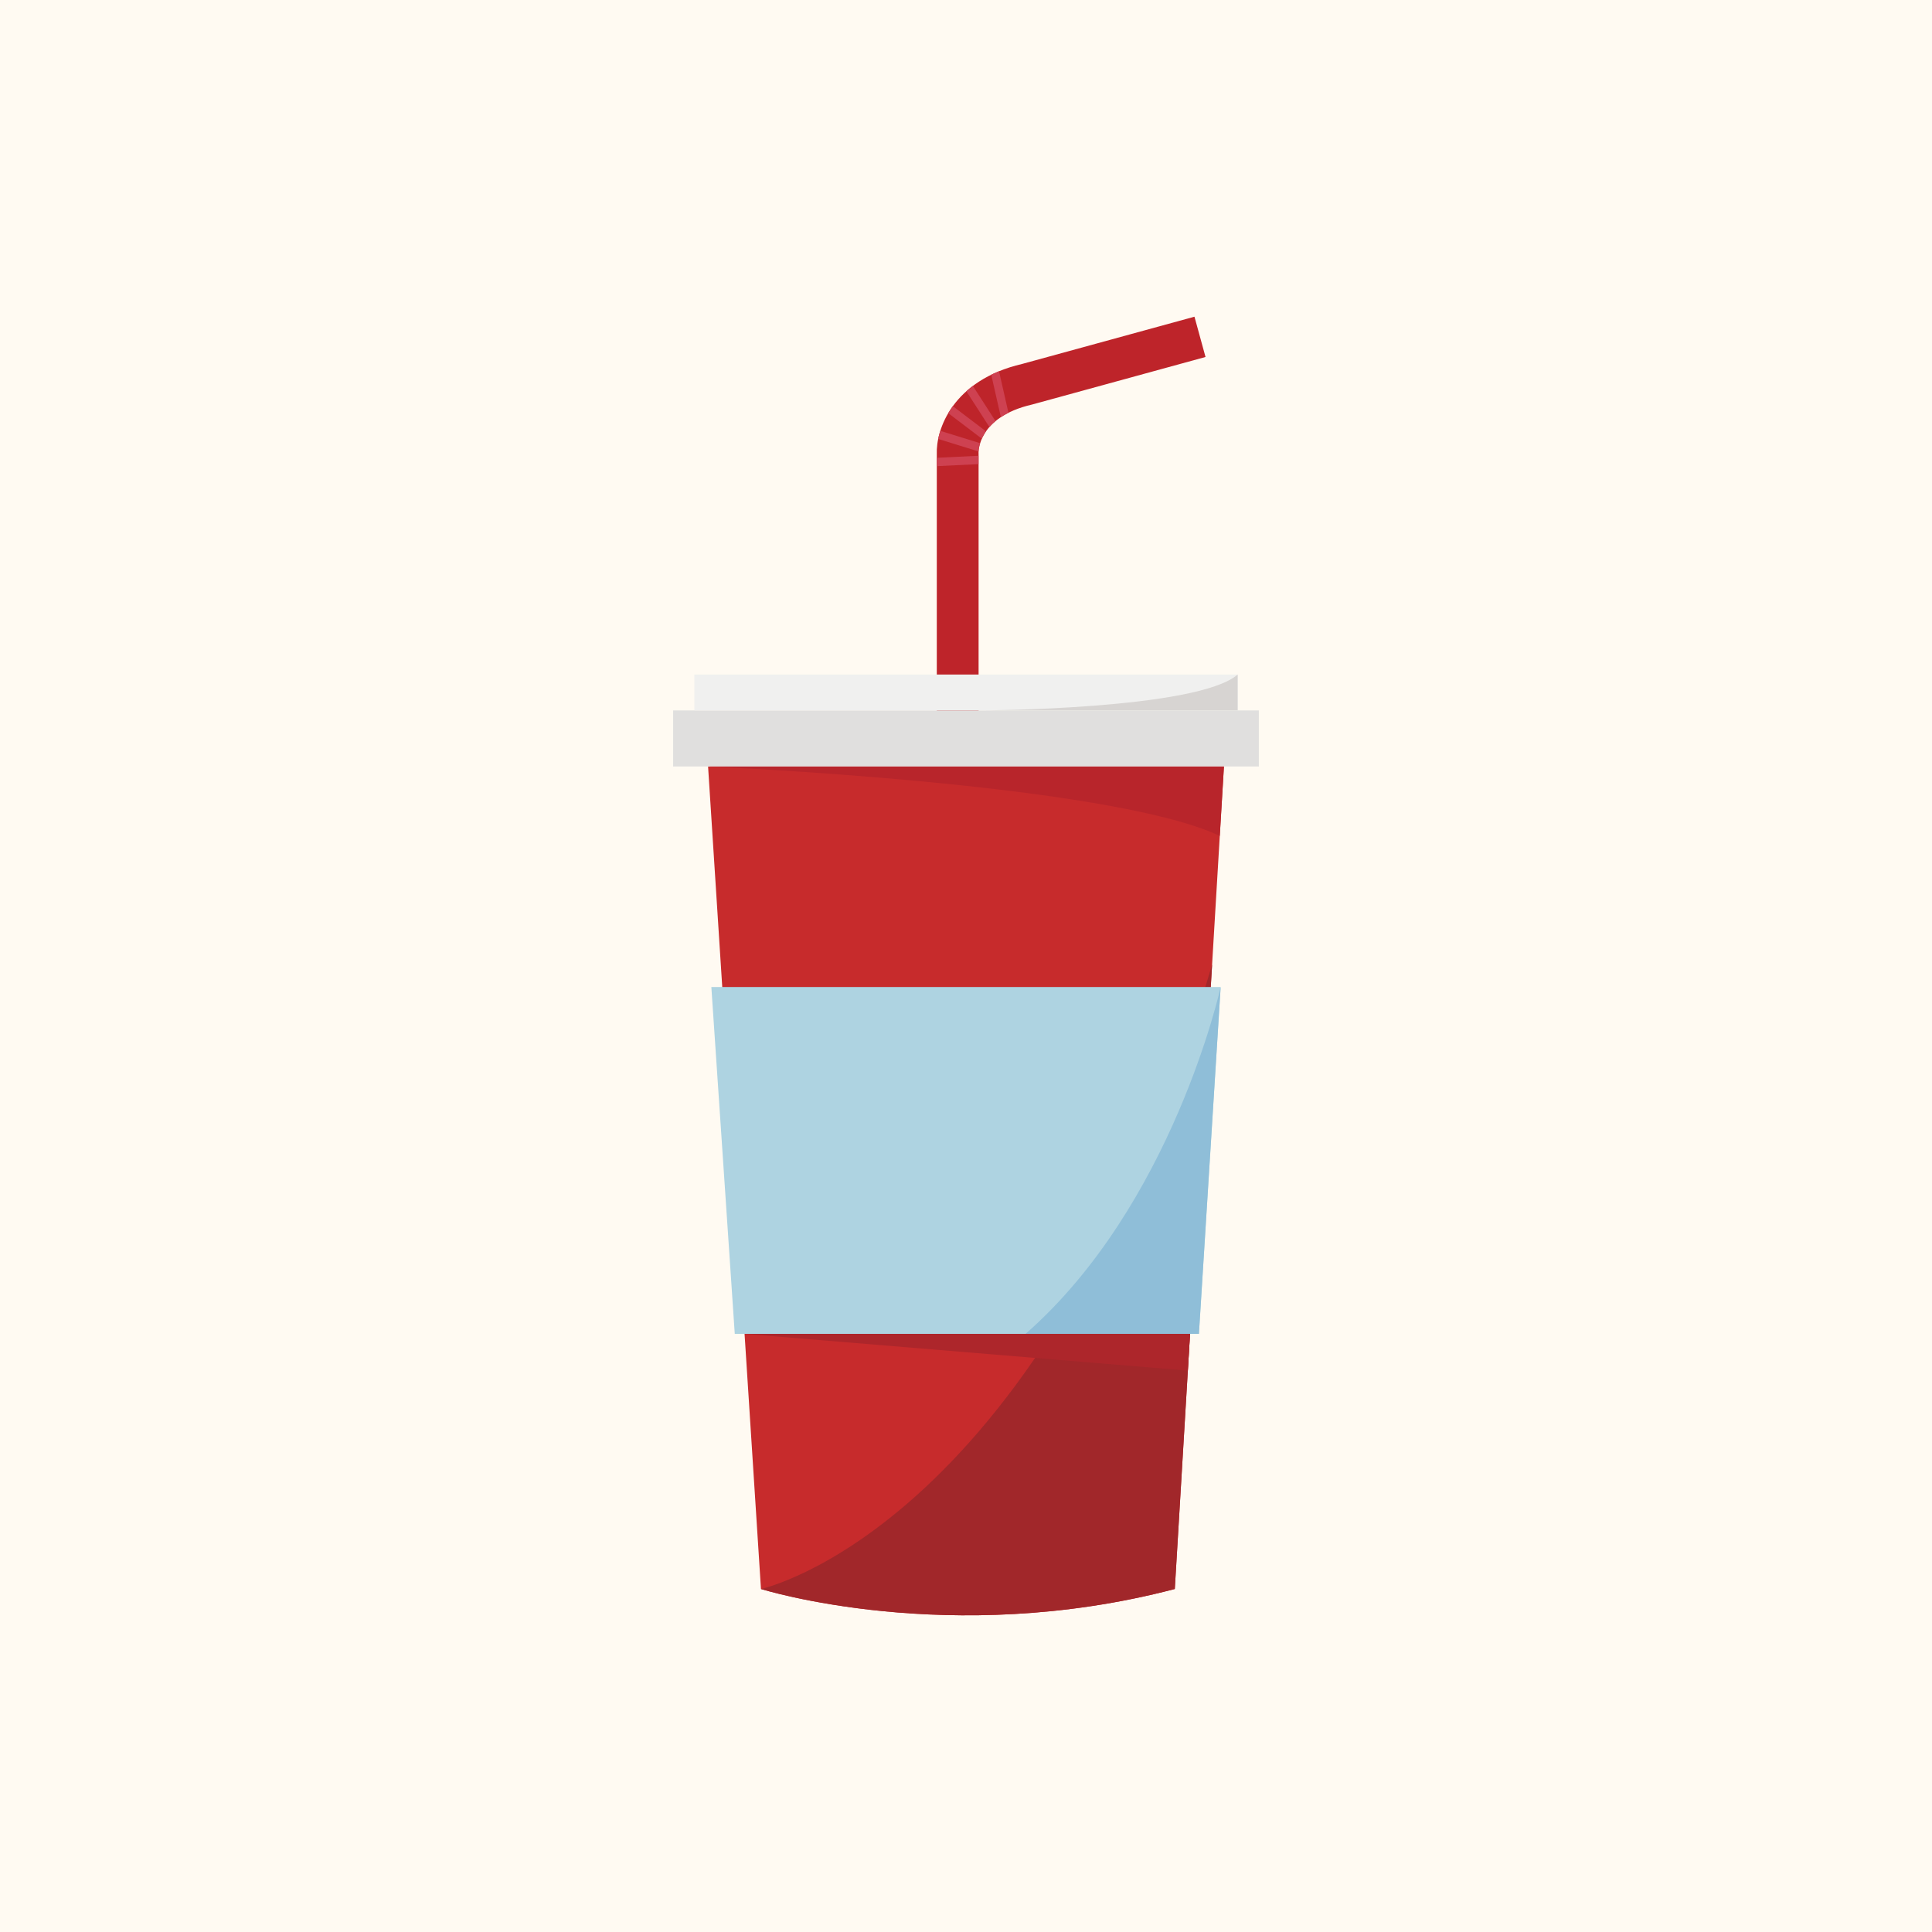
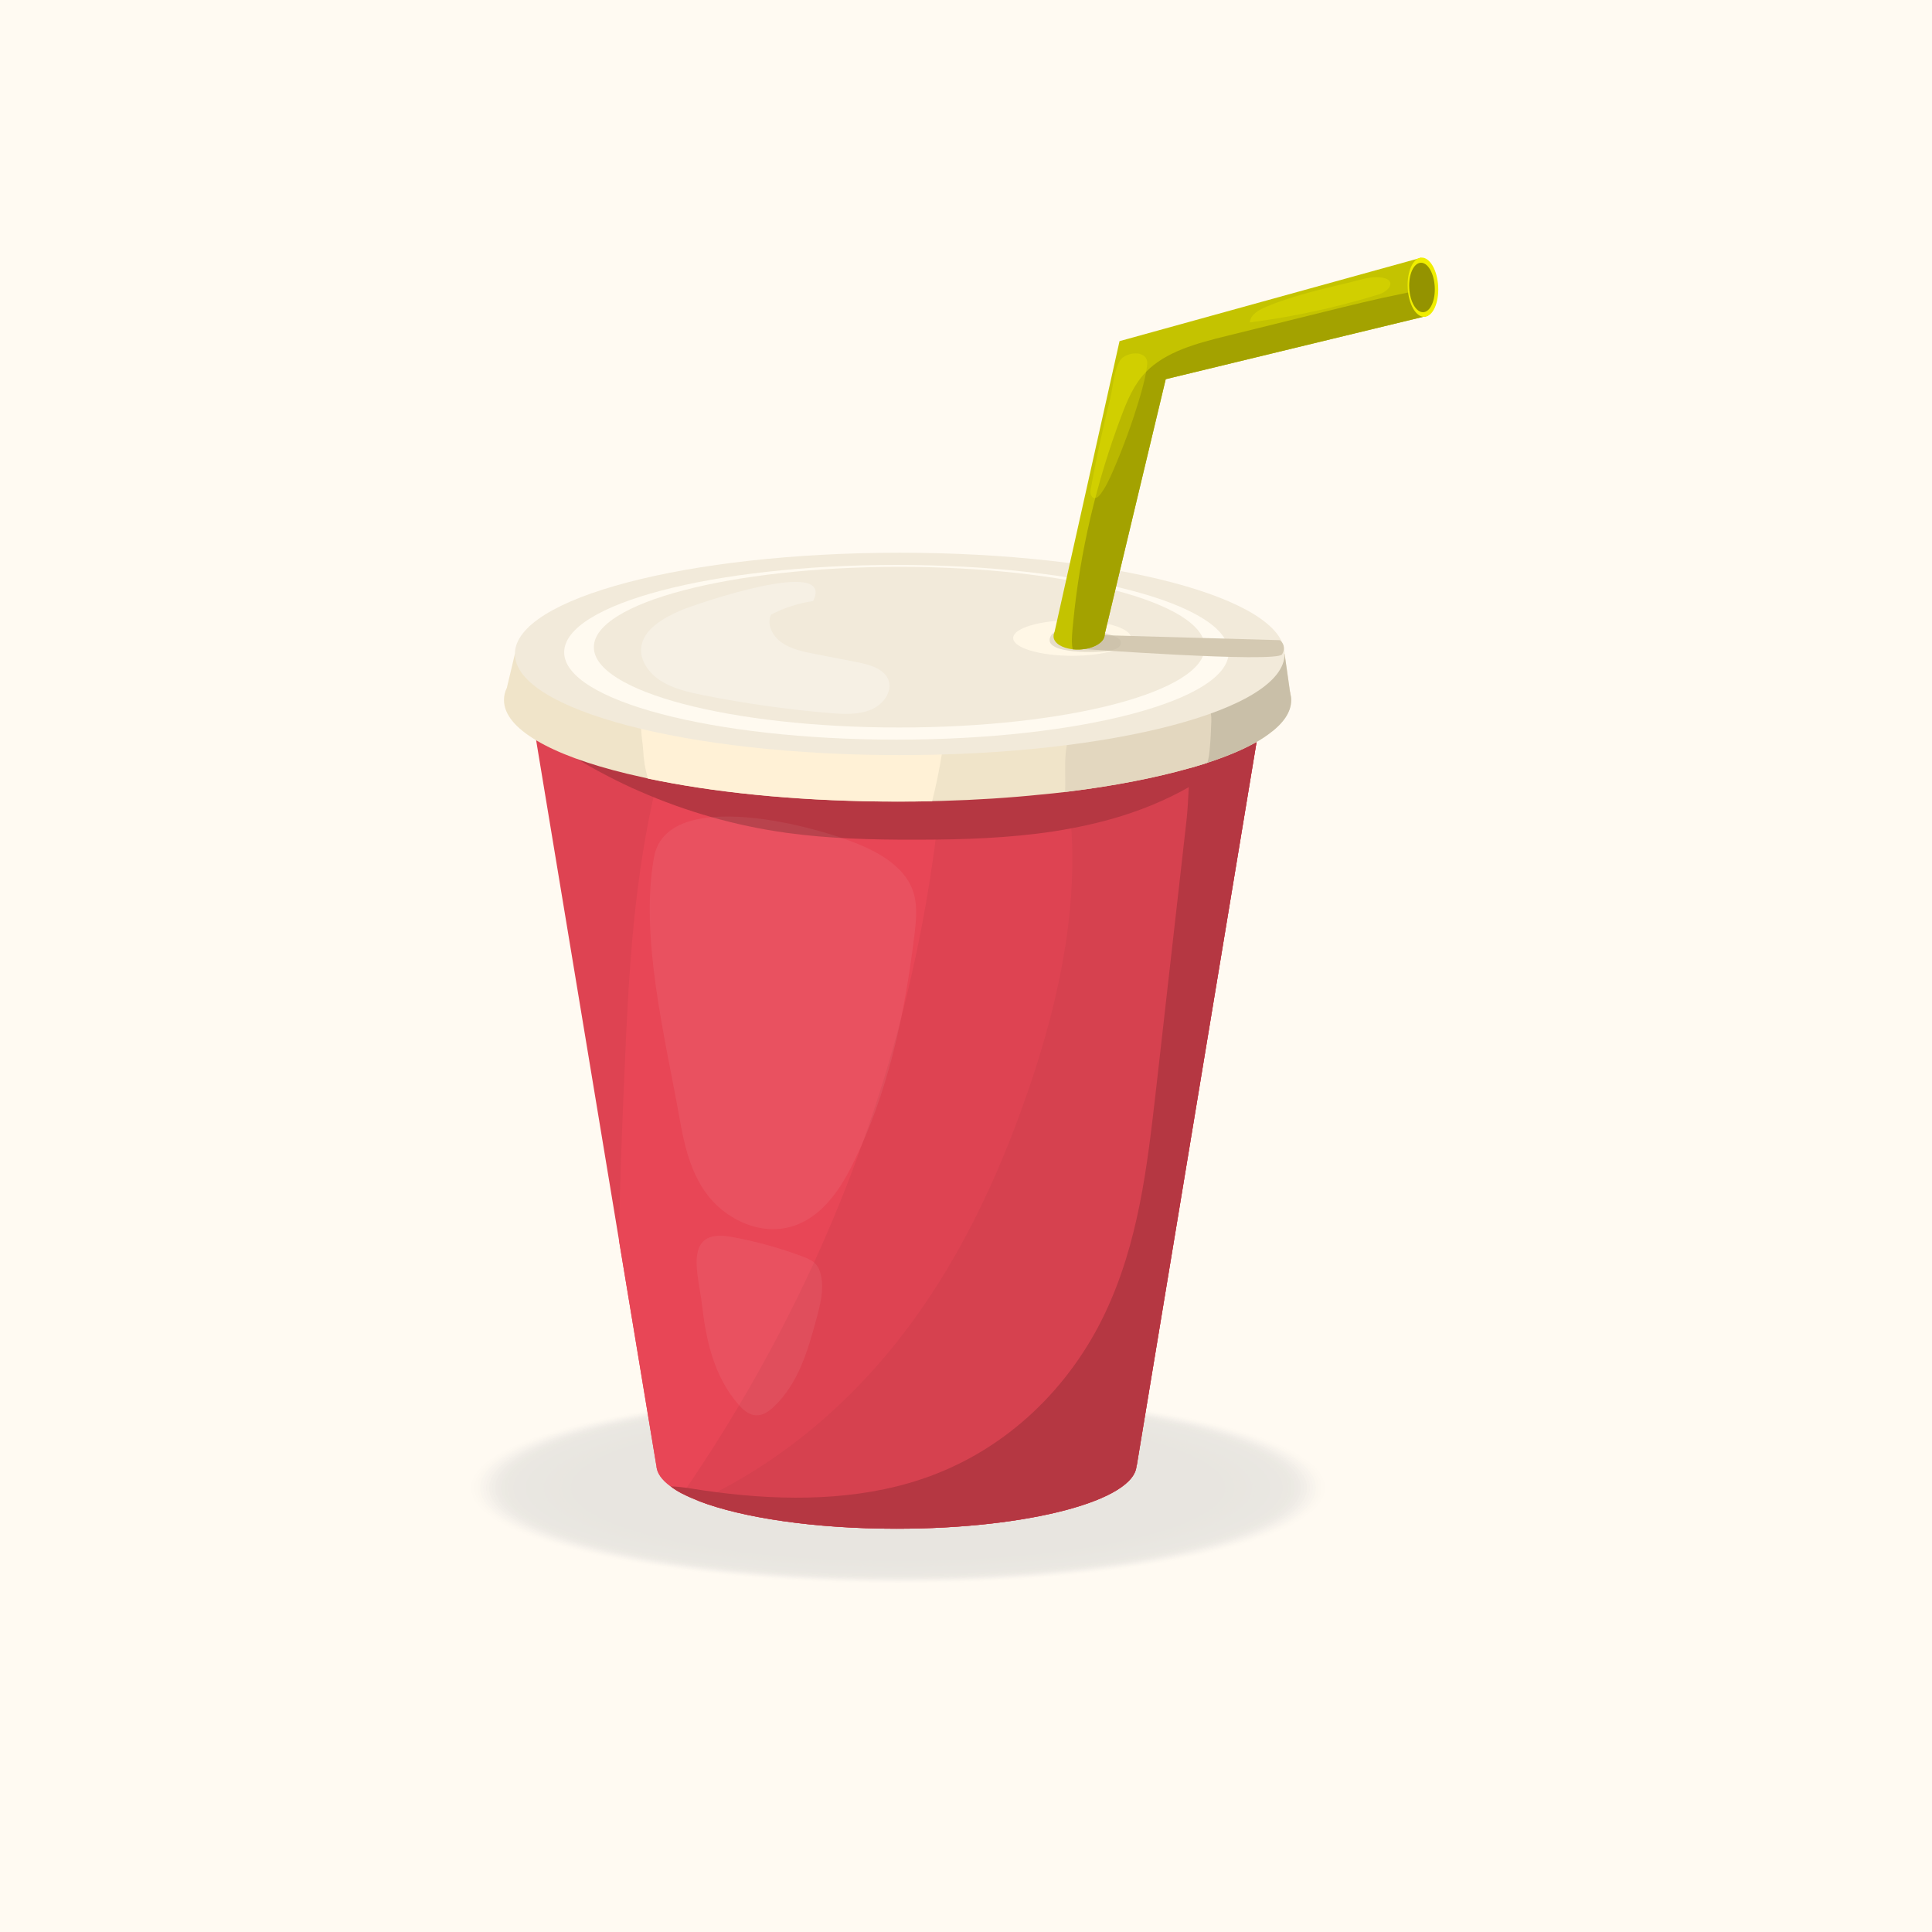
- <svg xmlns="http://www.w3.org/2000/svg" version="1.1" x="0px" y="0px" viewBox="0 0 1122 1122" style="enable-background:new 0 0 1122 1122;" xml:space="preserve">
+ <svg xmlns="http://www.w3.org/2000/svg" version="1.1" x="0px" y="0px" viewBox="0 0 450 450" style="enable-background:new 0 0 450 450;" xml:space="preserve">
  <style type="text/css">
	.st0{fill:#fffaf2;}
- 	.st1{fill:#BE242A;}
- 	.st2{fill:#CE4151;}
- 	.st3{fill:#C72B2C;}
- 	.st4{fill:#E0DFDE;}
- 	.st5{fill:#F0F0EF;}
- 	.st6{fill:#B8252B;}
- 	.st7{fill:#A1272A;}
- 	.st8{fill:#AED3E1;}
- 	.st9{fill:#8FBED8;}
- 	.st10{fill:#AD262B;}
- 	.st11{fill:#D7D4D2;}
+ 	.st1{opacity:0.12;}
+ 	.st2{opacity:0;fill:#556573;}
+ 	.st3{opacity:0.029;fill:#546472;}
+ 	.st4{opacity:0.059;fill:#546371;}
+ 	.st5{opacity:0.088;fill:#536270;}
+ 	.st6{opacity:0.118;fill:#52626F;}
+ 	.st7{opacity:0.147;fill:#51616E;}
+ 	.st8{opacity:0.176;fill:#51606D;}
+ 	.st9{opacity:0.206;fill:#505F6C;}
+ 	.st10{opacity:0.235;fill:#4F5E6B;}
+ 	.st11{opacity:0.265;fill:#4E5D6A;}
+ 	.st12{opacity:0.294;fill:#4E5C69;}
+ 	.st13{opacity:0.324;fill:#4D5C68;}
+ 	.st14{opacity:0.353;fill:#4C5B67;}
+ 	.st15{opacity:0.382;fill:#4B5A66;}
+ 	.st16{opacity:0.412;fill:#4B5965;}
+ 	.st17{opacity:0.441;fill:#4A5864;}
+ 	.st18{opacity:0.471;fill:#495763;}
+ 	.st19{opacity:0.5;fill:#495763;}
+ 	.st20{opacity:0.529;fill:#485662;}
+ 	.st21{opacity:0.559;fill:#475561;}
+ 	.st22{opacity:0.588;fill:#465460;}
+ 	.st23{opacity:0.618;fill:#46535F;}
+ 	.st24{opacity:0.647;fill:#45525E;}
+ 	.st25{opacity:0.676;fill:#44515D;}
+ 	.st26{opacity:0.706;fill:#43515C;}
+ 	.st27{opacity:0.735;fill:#43505B;}
+ 	.st28{opacity:0.765;fill:#424F5A;}
+ 	.st29{opacity:0.794;fill:#414E59;}
+ 	.st30{opacity:0.824;fill:#404D58;}
+ 	.st31{opacity:0.853;fill:#404C57;}
+ 	.st32{opacity:0.882;fill:#3F4B56;}
+ 	.st33{opacity:0.912;fill:#3E4B55;}
+ 	.st34{opacity:0.941;fill:#3D4A54;}
+ 	.st35{opacity:0.971;fill:#3D4953;}
+ 	.st36{fill:#3C4852;}
+ 	.st37{fill:#DE4352;}
+ 	.st38{fill:#D6414F;}
+ 	.st39{fill:#E84656;}
+ 	.st40{fill:#B53742;}
+ 	.st41{opacity:0.06;fill:#FFFFFF;}
+ 	.st42{fill:#F0E4C9;}
+ 	.st43{fill:#DED3BA;}
+ 	.st44{fill:#C9BFA8;}
+ 	.st45{fill:#E3D7BF;}
+ 	.st46{fill:#FFF1D6;}
+ 	.st47{fill:#F2EADA;}
+ 	.st48{fill:#FFFAF0;}
+ 	.st49{fill:#FFF7E6;}
+ 	.st50{fill:#D4C9B2;}
+ 	.st51{opacity:0.43;fill:#C4BBA5;}
+ 	.st52{fill:#C4C300;}
+ 	.st53{fill:#A3A200;}
+ 	.st54{fill:#F0EE00;}
+ 	.st55{fill:#949300;}
+ 	.st56{opacity:0.29;fill:#F0EE00;}
+ 	.st57{opacity:0.28;fill:#FFFFFF;}
</style>
-   <g id="BG">
-     <rect class="st0" width="1122" height="1122" />
+   <g id="background">
+     <rect class="st0" width="450" height="450" />
  </g>
-   <g id="Object">
+   <g id="fast_food">
    <g>
+       <g class="st1">
+         <ellipse class="st2" cx="209.17" cy="346.53" rx="100.17" ry="22.47" />
+         <ellipse class="st3" cx="209.17" cy="346.53" rx="99.46" ry="22.31" />
+         <ellipse class="st4" cx="209.17" cy="346.53" rx="98.76" ry="22.15" />
+         <ellipse class="st5" cx="209.17" cy="346.53" rx="98.06" ry="22" />
+         <ellipse class="st6" cx="209.17" cy="346.53" rx="97.35" ry="21.84" />
+         <ellipse class="st7" cx="209.17" cy="346.53" rx="96.65" ry="21.68" />
+         <ellipse class="st8" cx="209.17" cy="346.53" rx="95.94" ry="21.52" />
+         <ellipse class="st9" cx="209.17" cy="346.53" rx="95.24" ry="21.36" />
+         <ellipse class="st10" cx="209.17" cy="346.53" rx="94.53" ry="21.21" />
+         <ellipse class="st11" cx="209.17" cy="346.53" rx="93.83" ry="21.05" />
+         <ellipse class="st12" cx="209.17" cy="346.53" rx="93.13" ry="20.89" />
+         <ellipse class="st13" cx="209.17" cy="346.53" rx="92.42" ry="20.73" />
+         <ellipse class="st14" cx="209.17" cy="346.53" rx="91.72" ry="20.57" />
+         <ellipse class="st15" cx="209.17" cy="346.53" rx="91.01" ry="20.42" />
+         <ellipse class="st16" cx="209.17" cy="346.53" rx="90.31" ry="20.26" />
+         <ellipse class="st17" cx="209.17" cy="346.53" rx="89.6" ry="20.1" />
+         <ellipse class="st18" cx="209.17" cy="346.53" rx="88.9" ry="19.94" />
+         <ellipse class="st19" cx="209.17" cy="346.53" rx="88.2" ry="19.78" />
+         <ellipse class="st20" cx="209.17" cy="346.53" rx="87.49" ry="19.63" />
+         <ellipse class="st21" cx="209.17" cy="346.53" rx="86.79" ry="19.47" />
+         <ellipse class="st22" cx="209.17" cy="346.53" rx="86.08" ry="19.31" />
+         <ellipse class="st23" cx="209.17" cy="346.53" rx="85.38" ry="19.15" />
+         <ellipse class="st24" cx="209.17" cy="346.53" rx="84.68" ry="18.99" />
+         <ellipse class="st25" cx="209.17" cy="346.53" rx="83.97" ry="18.84" />
+         <ellipse class="st26" cx="209.17" cy="346.53" rx="83.27" ry="18.68" />
+         <ellipse class="st27" cx="209.17" cy="346.53" rx="82.56" ry="18.52" />
+         <ellipse class="st28" cx="209.17" cy="346.53" rx="81.86" ry="18.36" />
+         <ellipse class="st29" cx="209.17" cy="346.53" rx="81.15" ry="18.2" />
+         <ellipse class="st30" cx="209.17" cy="346.53" rx="80.45" ry="18.05" />
+         <ellipse class="st31" cx="209.17" cy="346.53" rx="79.75" ry="17.89" />
+         <ellipse class="st32" cx="209.17" cy="346.53" rx="79.04" ry="17.73" />
+         <ellipse class="st33" cx="209.17" cy="346.53" rx="78.34" ry="17.57" />
+         <ellipse class="st34" cx="209.17" cy="346.53" rx="77.63" ry="17.41" />
+         <ellipse class="st35" cx="209.17" cy="346.53" rx="76.93" ry="17.26" />
+         <ellipse class="st36" cx="209.17" cy="346.53" rx="76.23" ry="17.1" />
+       </g>
      <g>
+         <path class="st37" d="M294.91,159.43l-0.09,0.5l-0.03,0.21l-0.84,5l-1.02,6.19l-0.24,1.42L264.78,341.3h-0.06     c-0.24,8.16-25.19,14.77-55.91,14.77c-19.11,0-35.97-2.56-46.06-6.45c-1.38-0.55-2.66-1.11-3.77-1.68     c-1.05-0.55-1.98-1.11-2.76-1.73c-2.1-1.52-3.29-3.18-3.32-4.91h-0.03l-8.68-52.35l-19.5-117.65l-1.98-11.88H294.91z" />
+         <path class="st38" d="M294.91,159.43l-0.09,0.5l-0.03,0.21l-0.84,5l-1.02,6.19l-0.24,1.42L264.78,341.3h-0.06     c-0.24,8.16-25.19,14.77-55.91,14.77c-19.11,0-35.97-2.56-46.06-6.45c1.41-0.64,2.79-1.33,4.13-2.06     c16.77-8.61,31-21.05,42.17-35.18c13.81-17.47,23.18-37.44,30.25-57.83c4.04-11.62,7.25-23.5,9.04-35.56     c1.32-8.99,1.83-18.09,1.11-27.15c-0.15-1.92-0.33-3.84-0.6-5.76c-0.12-0.95-0.3-1.9-0.48-2.84c-0.63-3.51-1.56-7.07-2.25-10.62     c-0.27-1.33-0.48-2.63-0.63-3.96c-0.09-0.5-0.15-0.97-0.18-1.47c-0.06-0.5-0.09-1-0.12-1.49c-0.03-1.26-0.03-2.54,0.06-3.79     c0.06-0.85,0.18-1.68,0.39-2.47H294.91z" />
+         <path class="st39" d="M220.46,163.1c-0.03,1.3-0.09,2.63-0.15,3.94c0,0.33,0,0.69-0.03,1.02c-0.03,0.92-0.09,1.87-0.15,2.8     c-0.03,1.23-0.12,2.47-0.21,3.67c-0.21,3.63-0.51,7.25-0.87,10.86c-0.24,2.8-0.57,5.6-0.9,8.39c-1.8,14.63-4.58,29.16-8.3,43.51     c-2.52,9.63-5.45,19.16-8.83,28.59c-3.35,9.51-7.19,18.92-11.41,28.17c-5.21,11.33-11.02,22.45-17.46,33.29     c-3.86,6.52-7.94,12.92-12.22,19.2c-0.33,0.47-0.63,0.92-0.96,1.4c-1.05-0.55-1.98-1.11-2.76-1.73c-2.1-1.52-3.29-3.18-3.32-4.91     h-0.03l-8.68-52.35c0.18-13.66,0.75-27.31,1.35-40.95c0.9-21.6,2.19-44.12,7.43-65.51l0.45-1.78c0.69-2.68,1.44-5.36,2.28-8.01     c0.27-0.85,0.57-1.71,0.96-2.51c0.57-1.35,1.26-2.66,2.07-3.89c0.6-1,1.29-1.97,2.07-2.89c0.03-0.05,0.06-0.09,0.12-0.12     c0.45-0.59,0.93-1.14,1.44-1.68c0.69-0.76,1.41-1.47,2.19-2.18c2.46-2.25,5.27-4.27,8.3-6.09c2.99-1.8,5.99-3.06,9.01-3.86     c10.42-2.84,21.02-0.36,31.86,3.67c1.86,0.69,3.74,1.4,5,2.77c0.93,1.02,1.38,2.23,1.59,3.51     C220.49,160.63,220.49,161.89,220.46,163.1z" />
+         <path class="st40" d="M292.92,166.74c0,1.78-0.69,3.41-1.77,4.93c-0.69,1.04-1.53,1.99-2.46,2.89c-0.18,0.21-0.39,0.4-0.6,0.59     c-4.4,4.17-9.55,7.56-15.21,10.31c-6.17,3.03-12.88,5.24-19.71,6.73c-2.55,0.57-5.12,1.04-7.73,1.45     c-10.3,1.56-20.84,1.92-31.3,1.94h-1.14c-9.94,0.02-19.94-0.24-29.77-1.59c-11.92-1.64-23.51-4.96-34.29-9.7     c-2.49-1.07-4.88-2.23-7.25-3.46c-2.13-1.09-4.22-2.25-6.26-3.46c-9.49-5.64-8.03-8.82-2.52-10.55c2.9-0.88,6.92-1.38,11.05-1.61     c4.55-0.26,9.25-0.19,12.79,0c0.3,0.02,0.6,0.05,0.9,0.07c0.75,0.02,1.44,0.09,2.04,0.14c8.33,0.83,16.65,1.49,24.98,2.02     c3.32,0.24,6.68,0.43,10,0.59c7.22,0.38,14.4,0.64,21.62,0.81c4.19,0.09,8.39,0.14,12.58,0.17c4.13,0.05,8.27,0.05,12.43-0.02     c3.23-0.02,6.47-0.07,9.73-0.17c7.79-0.17,15.57-0.45,23.33-0.88c0.27,0,0.57-0.02,0.84-0.05c4.91-0.26,9.82-0.57,14.73-0.95     C290.94,166.89,291.93,166.81,292.92,166.74z" />
+         <path class="st41" d="M158.2,260.06c1.12,6.29,2.48,12.76,6.44,18.08c3.96,5.32,11.2,9.22,18.23,7.9     c7.62-1.43,12.33-8.11,15.5-14.42c8.53-16.96,12.38-35.49,14.63-53.95c0.44-3.65,0.81-7.46-0.64-10.9     c-1.81-4.3-6.19-7.36-10.8-9.45c-11.17-5.06-46.27-14.25-49.23,2.35C148.99,218.29,154.93,241.65,158.2,260.06z" />
+         <path class="st41" d="M172.06,327.21c1.04,1.19,2.4,2.39,4.1,2.44c1.61,0.05,3-0.97,4.1-2.01c5.71-5.44,7.87-13,9.84-20.22     c0.91-3.34,1.82-6.79,1.16-10.17c-0.23-1.16-0.66-2.33-1.6-3.16c-0.71-0.63-1.65-1.01-2.57-1.36     c-5.41-2.06-11.07-3.62-16.84-4.66c-11.39-2.05-7.5,9.16-6.75,15.74C164.43,312.02,166.21,320.52,172.06,327.21z" />
+         <path class="st40" d="M300.48,161.92c0,2.8-6.86,9.93-7.79,10.83L264.78,341.3h-0.06c-0.24,8.16-25.19,14.77-55.91,14.77     c-19.11,0-35.97-2.56-46.06-6.45c-1.38-0.55-2.66-1.11-3.77-1.68c-1.05-0.55-1.98-1.11-2.76-1.73c1.23,0.02,2.49,0.17,3.71,0.33     c0.39,0.07,0.81,0.12,1.2,0.19c1.92,0.31,3.83,0.59,5.75,0.83c16.05,2.09,32.79,1.97,47.68-3.01     c20.48-6.83,34.95-22.1,42.76-38.55c7.85-16.48,9.88-34.24,11.89-51.76l3.77-33.29c1.11-9.96,2.25-19.92,3.38-29.87     c0.27-2.42,0.39-4.91,0.51-7.42c0.06-1.99,0.15-4.01,0.24-6c0.18-2.96,0.42-5.88,0.99-8.73c0.21-1.02,0.6-1.97,1.11-2.84     c0.09-0.09,0.15-0.19,0.21-0.28c2.46-3.7,7.64-5.88,13.18-5.95c0.45-0.02,0.9-0.02,1.35,0.02c0.24,0,0.45,0,0.69,0.02     c0.06,0,0.12,0,0.18,0.02c1.98,0.14,3.83,0.59,5.57,1.26c0.03,0,0.03,0,0.06,0.02C300.48,161.44,300.48,161.68,300.48,161.92z" />
+         <path class="st42" d="M300.74,163.11c0,2.8-1.89,5.48-5.33,7.94c-0.69,0.5-1.41,1-2.22,1.47c-3.11,1.85-7.13,3.56-11.95,5.14     c-0.06,0.02-0.09,0.02-0.15,0.05c-1.17,0.38-2.4,0.76-3.65,1.11c-0.03,0.02-0.03,0.02-0.06,0.02c-0.12,0.02-0.24,0.07-0.36,0.09     c-0.03,0-0.03,0-0.06,0.02c-7.97,2.25-17.55,4.13-28.33,5.45c-0.18,0.02-0.36,0.05-0.54,0.07c-1.83,0.21-3.68,0.43-5.57,0.59     c-7.34,0.76-15.12,1.26-23.21,1.49c-0.72,0.02-1.44,0.05-2.19,0.05c-2.64,0.07-5.33,0.09-8.06,0.09     c-20.81,0-40.01-1.78-55.4-4.81c-0.93-0.19-1.83-0.36-2.73-0.55c-1.71-0.38-3.38-0.76-4.97-1.14     c-8.89-2.16-16.11-4.79-21.02-7.73c-4.85-2.87-7.55-6.05-7.55-9.39v-0.05c0-0.95,0.21-1.9,0.66-2.8l1.89-7.94l3.26,2.49     c2.22-1.52,5.06-2.99,8.42-4.36c2.28-0.92,4.82-1.8,7.61-2.66c5.69-1.73,12.31-3.22,19.71-4.46c9.34-1.59,19.89-2.75,31.18-3.37     c6.11-0.33,12.46-0.5,18.96-0.5c13.57,0,26.44,0.76,38.03,2.13c1.14,0.12,2.25,0.26,3.32,0.4c2.82,0.38,5.57,0.78,8.21,1.23     c8.03,1.3,15.21,2.96,21.29,4.86c1.11,0.36,2.19,0.71,3.2,1.07c0.72,0.26,1.44,0.5,2.13,0.76c0.21,0.09,0.42,0.19,0.63,0.26     c0.06,0.02,0.09,0.05,0.15,0.07c1.14,0.45,2.25,0.92,3.26,1.42c1.8,0.81,3.38,1.66,4.76,2.54c0.69,0.45,1.35,0.9,1.92,1.35     l3.23-3.25l1.29,9.06c0,0.02,0,0.02,0,0.02c0.09,0.33,0.15,0.66,0.21,1C300.74,162.63,300.74,162.87,300.74,163.11z" />
+         <path class="st43" d="M267.23,148.96c0,2.98-7.41,5.39-16.54,5.39c-9.14,0-16.54-2.41-16.54-5.39c0-2.98,7.41-5.39,16.54-5.39     C259.82,143.57,267.23,145.98,267.23,148.96z" />
+         <path class="st44" d="M300.74,163.11c0,2.8-1.89,5.48-5.33,7.94c-0.69,0.5-1.41,1-2.22,1.47c-3.92,2.32-9.25,4.43-15.75,6.31     c0.21-2.75,0.39-5.5,0.57-8.25c0.12-1.66,0.54-3.49,0.36-5.14c-0.15-1.26-0.96-2.28-0.27-3.56c0.45-0.88,1.23-1.59,2.04-2.28     c2.07-1.85,4.16-3.7,6.23-5.55c0.96-0.83,1.92-1.66,2.93-2.37c1.8,0.81,3.38,1.66,4.76,2.54c0.69,0.45,1.35,0.9,1.92,1.35     l3.23-3.25l1.29,9.06c0,0.02,0,0.02,0,0.02c0.09,0.33,0.15,0.66,0.21,1C300.74,162.63,300.74,162.87,300.74,163.11z" />
+         <path class="st45" d="M282.14,168.04c-0.06,2.21-0.18,4.41-0.39,6.59c-0.09,1.02-0.24,2.06-0.51,3.03     c-0.06,0.02-0.09,0.02-0.15,0.05c-1.17,0.38-2.4,0.76-3.65,1.11c-0.03,0.02-0.03,0.02-0.06,0.02c-0.12,0.02-0.24,0.07-0.36,0.09     c-0.03,0-0.03,0-0.06,0.02c-7.97,2.25-17.55,4.13-28.33,5.45c-0.18,0.02-0.36,0.05-0.54,0.07v-0.26     c0.15-3.41-0.27-7.26,0.39-10.62c0.54-2.63,3.74-3.37,6.14-4.34c6.83-2.8,14.11-4.72,21.5-5.67c1.83-0.24,3.98-0.31,5.15,1     C282.11,165.53,282.17,166.85,282.14,168.04z" />
+         <path class="st46" d="M219.4,175.48c-0.6,3.72-1.35,7.44-2.28,11.14c-2.64,0.07-5.33,0.09-8.06,0.09     c-20.81,0-40.01-1.78-55.4-4.81c-0.93-0.19-1.83-0.36-2.73-0.55c-0.69-2.23-1.02-4.55-1.14-6.8c-0.09-1.9-0.96-5.69-0.06-7.42     c1.05-2.09,5-2.06,7.37-1.97c9.46,0.43,18.93,0.85,28.39,1.28c9.28,0.4,18.66,0.83,27.64,2.73c2.52,0.55,5.33,1.42,6.17,3.37     C219.7,173.49,219.58,174.51,219.4,175.48z" />
        <g>
-           <path class="st1" d="M568.3,434.52h-24.26v-170.7c-0.56-14.25,9.04-43.01,49.59-52.47l100.05-27.43l6.42,23.4l-100.76,27.62      c-31.76,7.33-31.06,27.77-31.05,27.98l0.02,0.64V434.52z" />
+           <ellipse class="st47" cx="209.57" cy="152.31" rx="89.64" ry="23.57" />
+           <ellipse class="st48" cx="208.8" cy="151.93" rx="77.39" ry="20.35" />
+           <ellipse class="st47" cx="209.47" cy="150.74" rx="71.15" ry="18.71" />
+           <path class="st49" d="M263.45,148.61c0,2.29-6.15,4.14-13.73,4.14c-7.58,0-13.73-1.86-13.73-4.14c0-2.29,6.15-4.14,13.73-4.14      C257.31,144.47,263.45,146.32,263.45,148.61z" />
+           <path class="st50" d="M256.96,147.95l41.16,1.16c0,0,1.69,1.2,0.51,3.29s-47.94-1.35-47.94-1.35L256.96,147.95z" />
+           <path class="st51" d="M258.67,151.52c0.61-0.13,1.24-0.3,1.73-0.66c0.49-0.36,0.81-0.95,0.63-1.49      c-0.18-0.54-0.79-0.88-1.36-1.13c-2.71-1.19-13.24-3.6-14.98,0C242.59,152.58,256.44,152,258.67,151.52z" />
+           <g>
+             <path class="st52" d="M332.51,73.55l-60.99,14.77l-14.22,59.43c0,0.01,0,0.01,0,0.02l-0.09,0.38l-7.52-0.09l-4.25-0.05       l0.12-0.54l15.2-68.01l70.28-19.44l0.78,7.25L332.51,73.55z" />
+             <path class="st52" d="M257.3,147.75c0,0.01,0,0.01,0,0.02c0.07,1.79-2.52,3.36-5.8,3.51c-0.57,0.03-1.12,0.01-1.65-0.05       c-2.51-0.28-4.39-1.44-4.46-2.93c-0.01-0.29,0.04-0.57,0.17-0.84c0.51-1.2,2.22-2.2,4.41-2.56c0.4-0.06,0.8-0.11,1.22-0.13       C254.47,144.62,257.21,145.95,257.3,147.75z" />
+           </g>
+           <path class="st53" d="M332.51,73.55l-60.99,14.77l-14.22,59.43c0,0.01,0,0.01,0,0.02c0.07,1.79-2.52,3.36-5.8,3.51      c-0.57,0.03-1.12,0.01-1.65-0.05c-0.21-1.03-0.21-2.11-0.15-3.18c0.02-0.42,0.05-0.84,0.09-1.26c0.05-0.63,0.11-1.27,0.18-1.89      c1.59-16.38,5.39-32.6,11.29-48.19c1.33-3.52,2.83-7.09,5.53-9.94c4.62-4.86,11.96-6.81,18.87-8.51      c7.66-1.89,15.31-3.79,22.97-5.68c5.93-1.46,11.86-2.94,17.87-4.14c1.64-0.32,3.45-0.76,5.33-1.18L332.51,73.55z" />
+           <g>
+             <path class="st54" d="M334.98,66.72c0.2,3.81-1.23,6.98-3.19,7.08c-1.96,0.1-3.71-2.91-3.91-6.72       c-0.2-3.81,1.23-6.98,3.19-7.08C333.03,59.9,334.78,62.91,334.98,66.72z" />
+             <path class="st55" d="M334.18,66.81c0.17,3.18-1.03,5.83-2.67,5.91c-1.64,0.08-3.1-2.43-3.27-5.61       c-0.17-3.18,1.03-5.83,2.67-5.91C332.55,61.11,334.01,63.62,334.18,66.81z" />
+           </g>
+           <path class="st56" d="M294.99,71.43c-1.8,0.75-3.79,1.9-3.85,3.66c10.18-1.31,20.21-3.49,29.92-6.49      c3.02-0.93,4.27-3.71,0.23-4.01c-2.37-0.18-4.35,0.57-6.59,1.11C308,67.33,301.31,68.79,294.99,71.43z" />
+           <path class="st56" d="M254.04,113.95c-0.15,0.82-0.01,1.98,0.92,2.04c0.56,0.03,0.99-0.4,1.31-0.82      c1.26-1.65,2.11-3.51,2.92-5.36c2.51-5.75,4.64-11.62,6.39-17.58c0.67-2.3,1.29-4.62,1.58-6.98c0.06-0.5,0.11-1.02-0.08-1.49      c-0.9-2.3-5.05-1.55-6.15,0.15c-1.51,2.34-1.68,6.25-2.33,8.88C256.86,99.8,255.34,106.85,254.04,113.95z" />
+           <path class="st57" d="M158.52,142.19c-4.14,1.79-8.59,4.41-9.15,8.46c-0.43,3.13,1.75,6.19,4.66,8c2.91,1.81,6.46,2.61,9.93,3.3      c9.61,1.91,19.36,3.29,29.17,4.12c3.33,0.28,6.85,0.47,9.86-0.83c3.01-1.3,5.17-4.61,3.75-7.3c-1.26-2.39-4.56-3.22-7.47-3.78      c-3.08-0.6-6.16-1.2-9.24-1.79c-2.76-0.53-5.61-1.11-7.85-2.63c-2.24-1.52-3.67-4.28-2.58-6.59c3.01-1.57,6.35-2.64,9.79-3.16      C194.72,129.41,161.72,140.81,158.52,142.19z" />
        </g>
-         <polygon class="st2" points="544.01,265.86 544.01,270.72 568.27,269.54 568.27,264.69    " />
-         <path class="st2" d="M569.19,257.38l-23.13-7.17c-0.51,1.61-0.92,3.18-1.23,4.7l23.45,7.27     C568.32,261.26,568.51,259.55,569.19,257.38z" />
-         <path class="st2" d="M572.6,250.49l-19.26-14.63c-0.98,1.35-1.86,2.71-2.67,4.07l19.51,14.82     C570.78,253.4,571.57,251.96,572.6,250.49z" />
-         <path class="st2" d="M578.14,244.54l-13.15-20.42c-1.34,1-2.6,2.04-3.78,3.09l13.37,20.76     C575.6,246.82,576.77,245.67,578.14,244.54z" />
-         <path class="st2" d="M575.66,217.62l5.59,24.62c1.32-0.88,2.79-1.72,4.4-2.53l-5.47-24.12     C578.6,216.24,577.1,216.92,575.66,217.62z" />
      </g>
-       <path class="st3" d="M682.26,922.8l28.53-477.65H411.21l30.72,477.65C441.93,922.8,551.34,957.2,682.26,922.8z" />
-       <rect x="390.92" y="412.58" class="st4" width="340.15" height="32.56" />
-       <rect x="403.23" y="391.73" class="st5" width="315.53" height="20.85" />
-       <path class="st6" d="M411.21,445.14c0,0,231.84,9.61,297.17,40.3l2.41-40.3H411.21z" />
-       <path class="st7" d="M441.93,922.8c0,0,109.41,34.4,240.33,0l21.66-362.66C608.16,887.2,441.93,922.8,441.93,922.8z" />
-       <polygon class="st8" points="696.27,774.63 708.89,573.21 413.11,573.21 426.71,774.63   " />
-       <path class="st9" d="M708.89,573.21c0,0-27.71,126.37-113.29,201.42l100.66,0L708.89,573.21z" />
-       <polygon class="st10" points="432.4,774.63 691.11,774.63 689.83,795.97   " />
-       <path class="st11" d="M718.77,391.73v20.85h-148.9C569.87,412.58,695.28,412.16,718.77,391.73z" />
    </g>
  </g>
</svg>
